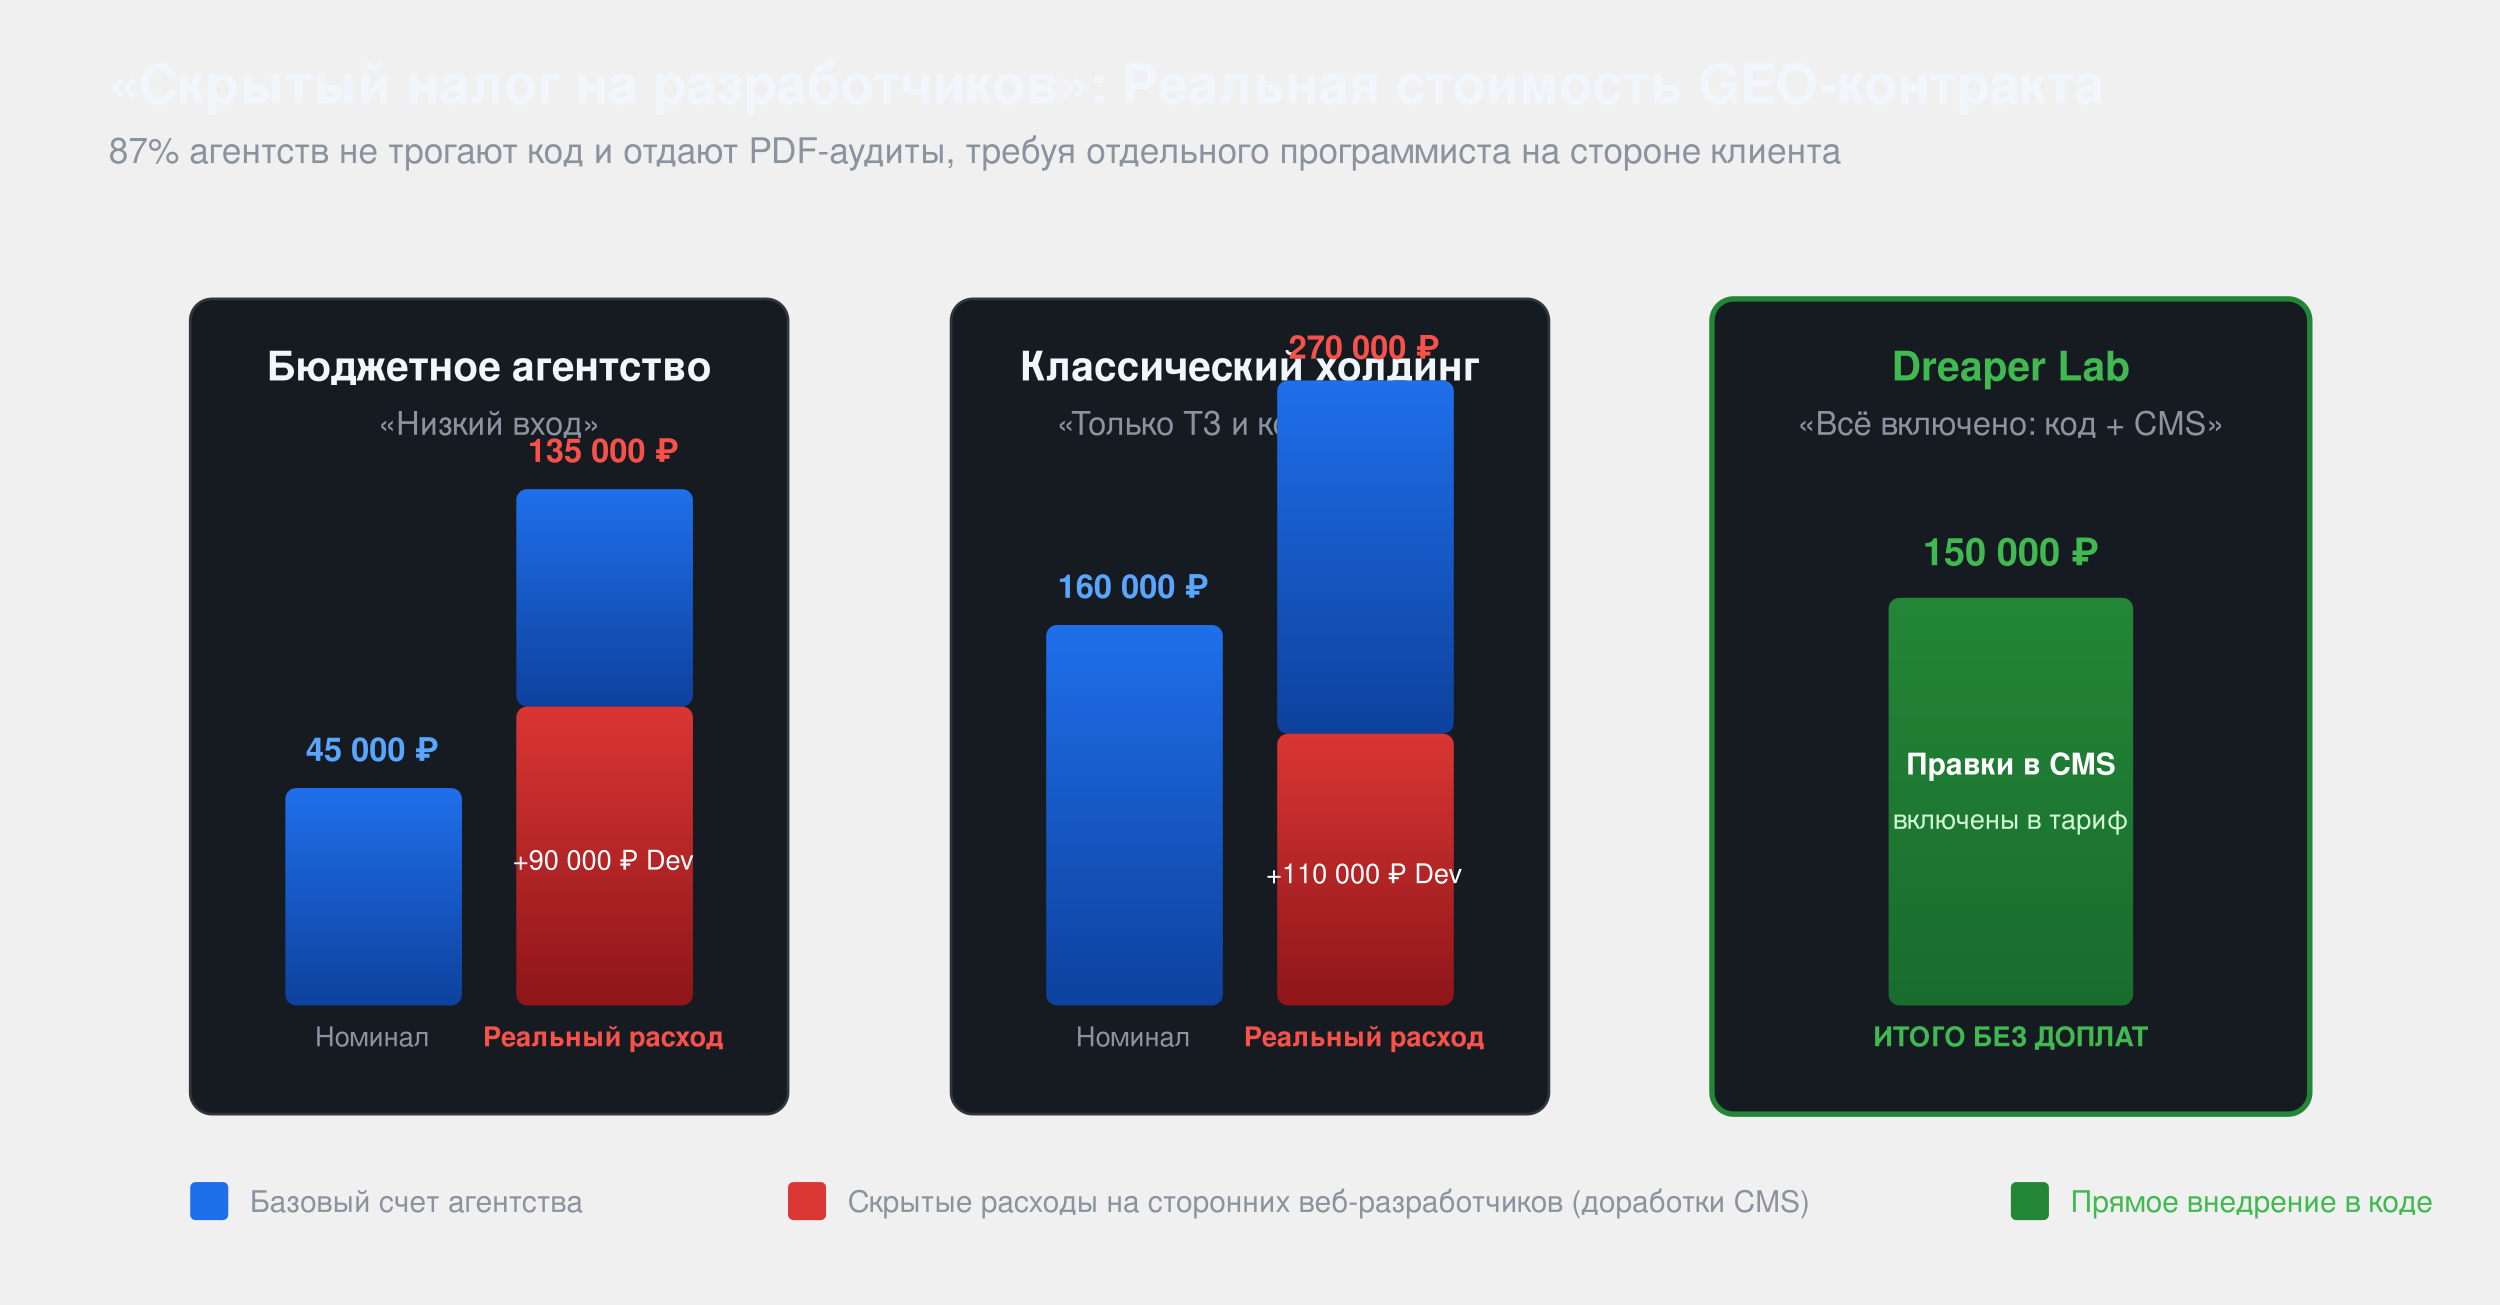
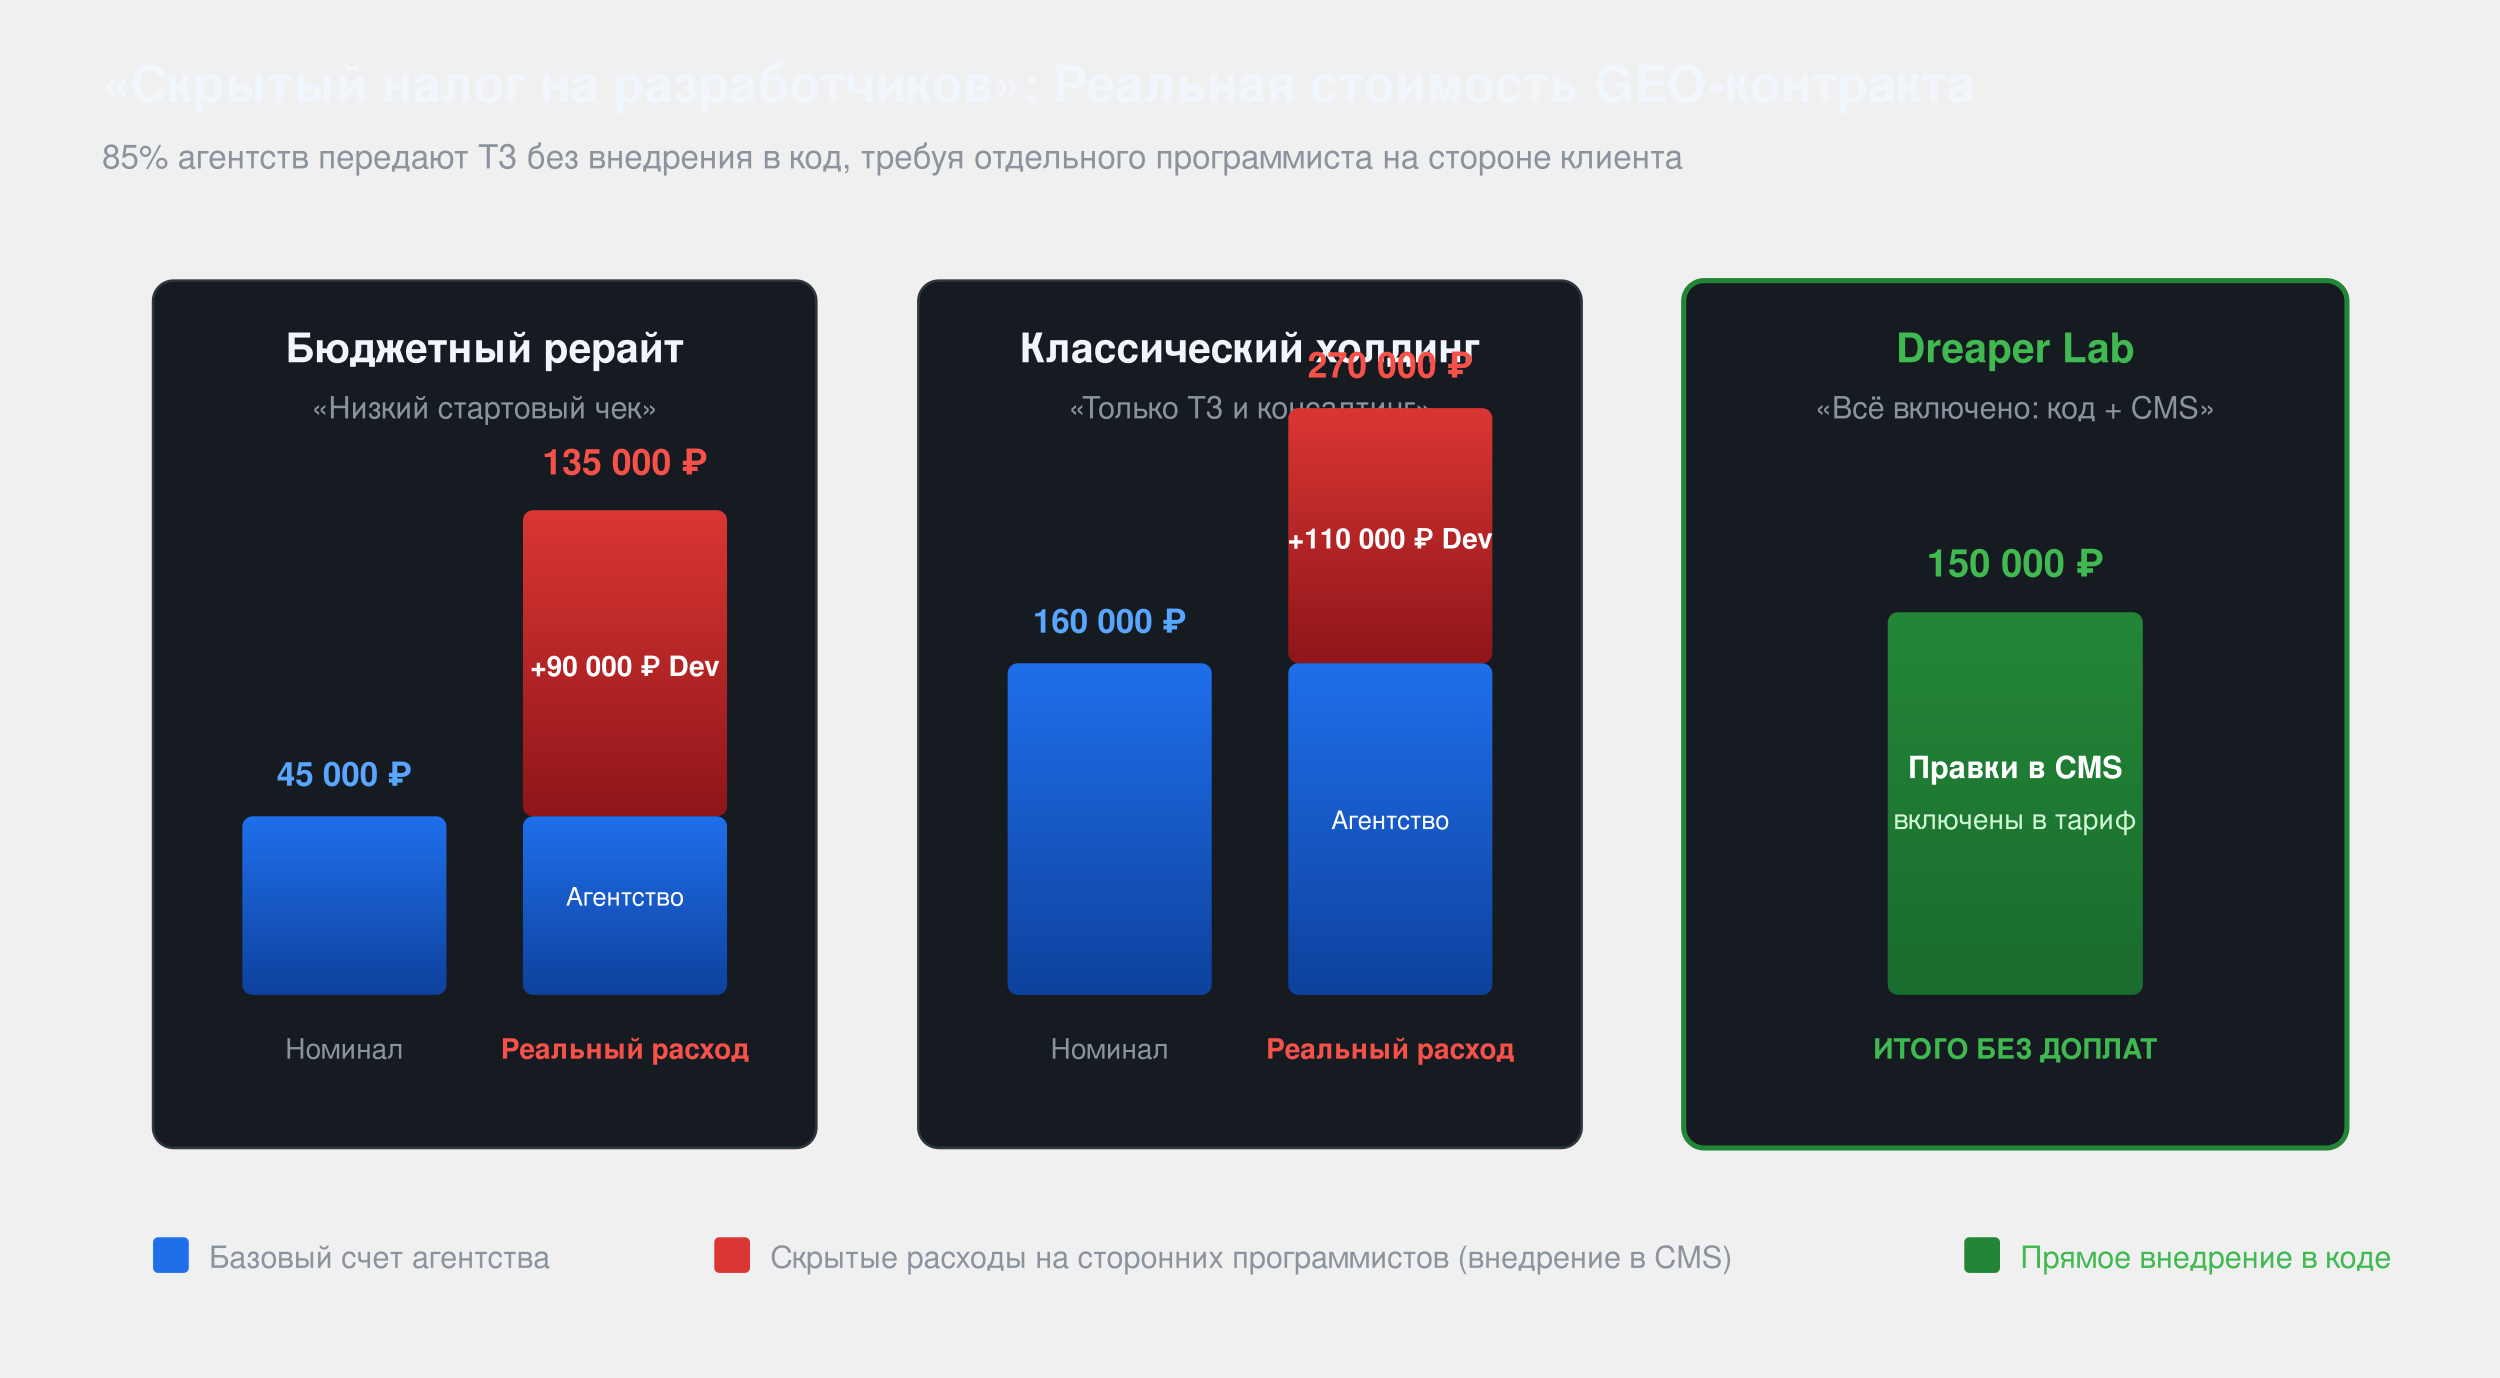
- <svg xmlns="http://www.w3.org/2000/svg" viewBox="0 0 920 480" width="920" height="480" style="background:#0d1117; font-family:-apple-system,BlinkMacSystemFont,'Segoe UI',Helvetica,Arial,sans-serif;">
+ <svg xmlns="http://www.w3.org/2000/svg" viewBox="0 0 980 540" width="980" height="540" style="background:#0d1117; font-family:-apple-system,BlinkMacSystemFont,'Segoe UI',Helvetica,Arial,sans-serif;">
  <defs>
    <linearGradient id="baseGrad" x1="0%" y1="0%" x2="0%" y2="100%">
      <stop offset="0%" stop-color="#1f6feb" />
      <stop offset="100%" stop-color="#0d419d" />
    </linearGradient>
    <linearGradient id="taxGrad" x1="0%" y1="0%" x2="0%" y2="100%">
      <stop offset="0%" stop-color="#da3633" />
      <stop offset="100%" stop-color="#8e1519" />
    </linearGradient>
    <linearGradient id="allIncGrad" x1="0%" y1="0%" x2="0%" y2="100%">
      <stop offset="0%" stop-color="#238636" />
      <stop offset="100%" stop-color="#196c2e" />
    </linearGradient>
  </defs>
-   <text x="40" y="38" fill="#f0f6fc" font-size="20" font-weight="700">«Скрытый налог на разработчиков»: Реальная стоимость GEO-контракта</text>
-   <text x="40" y="60" fill="#8b949e" font-size="13">87% агентств не трогают код и отдают PDF-аудиты, требуя отдельного программиста на стороне клиента</text>
-   <g transform="translate(70, 110)">
-     <rect x="0" y="0" width="220" height="300" rx="8" fill="#161b22" stroke="#30363d" stroke-width="1" />
-     <text x="110" y="30" fill="#f0f6fc" font-size="15" font-weight="700" text-anchor="middle">Бюджетное агентство</text>
-     <text x="110" y="50" fill="#8b949e" font-size="12" text-anchor="middle">«Низкий вход»</text>
-     <rect x="35" y="180" width="65" height="80" rx="4" fill="url(#baseGrad)" />
-     <text x="67" y="170" fill="#58a6ff" font-size="12" font-weight="700" text-anchor="middle">45 000 ₽</text>
-     <text x="67" y="275" fill="#8b949e" font-size="10" text-anchor="middle">Номинал</text>
-     <rect x="120" y="70" width="65" height="80" rx="4" fill="url(#baseGrad)" />
-     <rect x="120" y="150" width="65" height="110" rx="4" fill="url(#taxGrad)" />
-     <text x="152" y="60" fill="#f85149" font-size="12" font-weight="700" text-anchor="middle">135 000 ₽</text>
-     <text x="152" y="275" fill="#f85149" font-size="10" font-weight="600" text-anchor="middle">Реальный расход</text>
-     <text x="152" y="210" fill="#ffffff" font-size="10" text-anchor="middle">+90 000 ₽ Dev</text>
+   <text x="40" y="40" fill="#f0f6fc" font-size="20" font-weight="700">«Скрытый налог на разработчиков»: Реальная стоимость GEO-контракта</text>
+   <text x="40" y="66" fill="#8b949e" font-size="13">85% агентств передают ТЗ без внедрения в код, требуя отдельного программиста на стороне клиента</text>
+   <g transform="translate(60, 110)">
+     <rect x="0" y="0" width="260" height="340" rx="8" fill="#161b22" stroke="#30363d" stroke-width="1" />
+     <text x="130" y="32" fill="#f0f6fc" font-size="16" font-weight="700" text-anchor="middle">Бюджетный рерайт</text>
+     <text x="130" y="54" fill="#8b949e" font-size="12" text-anchor="middle">«Низкий стартовый чек»</text>
+     <rect x="35" y="210" width="80" height="70" rx="4" fill="url(#baseGrad)" />
+     <text x="75" y="198" fill="#58a6ff" font-size="13" font-weight="700" text-anchor="middle">45 000 ₽</text>
+     <text x="75" y="305" fill="#8b949e" font-size="11" text-anchor="middle">Номинал</text>
+     <rect x="145" y="90" width="80" height="120" rx="4" fill="url(#taxGrad)" />
+     <rect x="145" y="210" width="80" height="70" rx="4" fill="url(#baseGrad)" />
+     <text x="185" y="76" fill="#f85149" font-size="14" font-weight="700" text-anchor="middle">135 000 ₽</text>
+     <text x="185" y="155" fill="#ffffff" font-size="11" font-weight="600" text-anchor="middle">+90 000 ₽ Dev</text>
+     <text x="185" y="245" fill="#ffffff" font-size="10" text-anchor="middle">Агентство</text>
+     <text x="185" y="305" fill="#f85149" font-size="11" font-weight="600" text-anchor="middle">Реальный расход</text>
  </g>
-   <g transform="translate(350, 110)">
-     <rect x="0" y="0" width="220" height="300" rx="8" fill="#161b22" stroke="#30363d" stroke-width="1" />
-     <text x="110" y="30" fill="#f0f6fc" font-size="15" font-weight="700" text-anchor="middle">Классический холдинг</text>
-     <text x="110" y="50" fill="#8b949e" font-size="12" text-anchor="middle">«Только ТЗ и консалтинг»</text>
-     <rect x="35" y="120" width="65" height="140" rx="4" fill="url(#baseGrad)" />
-     <text x="67" y="110" fill="#58a6ff" font-size="12" font-weight="700" text-anchor="middle">160 000 ₽</text>
-     <text x="67" y="275" fill="#8b949e" font-size="10" text-anchor="middle">Номинал</text>
-     <rect x="120" y="30" width="65" height="130" rx="4" fill="url(#baseGrad)" />
-     <rect x="120" y="160" width="65" height="100" rx="4" fill="url(#taxGrad)" />
-     <text x="152" y="22" fill="#f85149" font-size="12" font-weight="700" text-anchor="middle">270 000 ₽</text>
-     <text x="152" y="275" fill="#f85149" font-size="10" font-weight="600" text-anchor="middle">Реальный расход</text>
-     <text x="152" y="215" fill="#ffffff" font-size="10" text-anchor="middle">+110 000 ₽ Dev</text>
+   <g transform="translate(360, 110)">
+     <rect x="0" y="0" width="260" height="340" rx="8" fill="#161b22" stroke="#30363d" stroke-width="1" />
+     <text x="130" y="32" fill="#f0f6fc" font-size="16" font-weight="700" text-anchor="middle">Классический холдинг</text>
+     <text x="130" y="54" fill="#8b949e" font-size="12" text-anchor="middle">«Только ТЗ и консалтинг»</text>
+     <rect x="35" y="150" width="80" height="130" rx="4" fill="url(#baseGrad)" />
+     <text x="75" y="138" fill="#58a6ff" font-size="13" font-weight="700" text-anchor="middle">160 000 ₽</text>
+     <text x="75" y="305" fill="#8b949e" font-size="11" text-anchor="middle">Номинал</text>
+     <rect x="145" y="50" width="80" height="100" rx="4" fill="url(#taxGrad)" />
+     <rect x="145" y="150" width="80" height="130" rx="4" fill="url(#baseGrad)" />
+     <text x="185" y="38" fill="#f85149" font-size="14" font-weight="700" text-anchor="middle">270 000 ₽</text>
+     <text x="185" y="105" fill="#ffffff" font-size="11" font-weight="600" text-anchor="middle">+110 000 ₽ Dev</text>
+     <text x="185" y="215" fill="#ffffff" font-size="10" text-anchor="middle">Агентство</text>
+     <text x="185" y="305" fill="#f85149" font-size="11" font-weight="600" text-anchor="middle">Реальный расход</text>
  </g>
-   <g transform="translate(630, 110)">
-     <rect x="0" y="0" width="220" height="300" rx="8" fill="#161b22" stroke="#238636" stroke-width="2" />
-     <text x="110" y="30" fill="#3fb950" font-size="15" font-weight="700" text-anchor="middle">Dreaper Lab</text>
-     <text x="110" y="50" fill="#8b949e" font-size="12" text-anchor="middle">«Всё включено: код + CMS»</text>
-     <rect x="65" y="110" width="90" height="150" rx="4" fill="url(#allIncGrad)" />
-     <text x="110" y="98" fill="#3fb950" font-size="14" font-weight="700" text-anchor="middle">150 000 ₽</text>
-     <text x="110" y="175" fill="#ffffff" font-size="11" font-weight="600" text-anchor="middle">Правки в CMS</text>
-     <text x="110" y="195" fill="#d2f9d6" font-size="10" text-anchor="middle">включены в тариф</text>
-     <text x="110" y="275" fill="#3fb950" font-size="10" font-weight="700" text-anchor="middle">ИТОГО БЕЗ ДОПЛАТ</text>
+   <g transform="translate(660, 110)">
+     <rect x="0" y="0" width="260" height="340" rx="8" fill="#161b22" stroke="#238636" stroke-width="2" />
+     <text x="130" y="32" fill="#3fb950" font-size="16" font-weight="700" text-anchor="middle">Dreaper Lab</text>
+     <text x="130" y="54" fill="#8b949e" font-size="12" text-anchor="middle">«Всё включено: код + CMS»</text>
+     <rect x="80" y="130" width="100" height="150" rx="4" fill="url(#allIncGrad)" />
+     <text x="130" y="116" fill="#3fb950" font-size="15" font-weight="700" text-anchor="middle">150 000 ₽</text>
+     <text x="130" y="195" fill="#ffffff" font-size="12" font-weight="600" text-anchor="middle">Правки в CMS</text>
+     <text x="130" y="215" fill="#d2f9d6" font-size="11" text-anchor="middle">включены в тариф</text>
+     <text x="130" y="305" fill="#3fb950" font-size="11" font-weight="700" text-anchor="middle">ИТОГО БЕЗ ДОПЛАТ</text>
  </g>
-   <g transform="translate(70, 435)">
+   <g transform="translate(60, 485)">
    <rect x="0" y="0" width="14" height="14" rx="2" fill="#1f6feb" />
-     <text x="22" y="11" fill="#8b949e" font-size="11">Базовый счет агентства</text>
+     <text x="22" y="12" fill="#8b949e" font-size="12">Базовый счет агентства</text>
    <rect x="220" y="0" width="14" height="14" rx="2" fill="#da3633" />
-     <text x="242" y="11" fill="#8b949e" font-size="11">Скрытые расходы на сторонних веб-разработчиков (доработки CMS)</text>
-     <rect x="670" y="0" width="14" height="14" rx="2" fill="#238636" />
-     <text x="692" y="11" fill="#3fb950" font-size="11">Прямое внедрение в коде</text>
+     <text x="242" y="12" fill="#8b949e" font-size="12">Скрытые расходы на сторонних программистов (внедрение в CMS)</text>
+     <rect x="710" y="0" width="14" height="14" rx="2" fill="#238636" />
+     <text x="732" y="12" fill="#3fb950" font-size="12">Прямое внедрение в коде</text>
  </g>
</svg>
